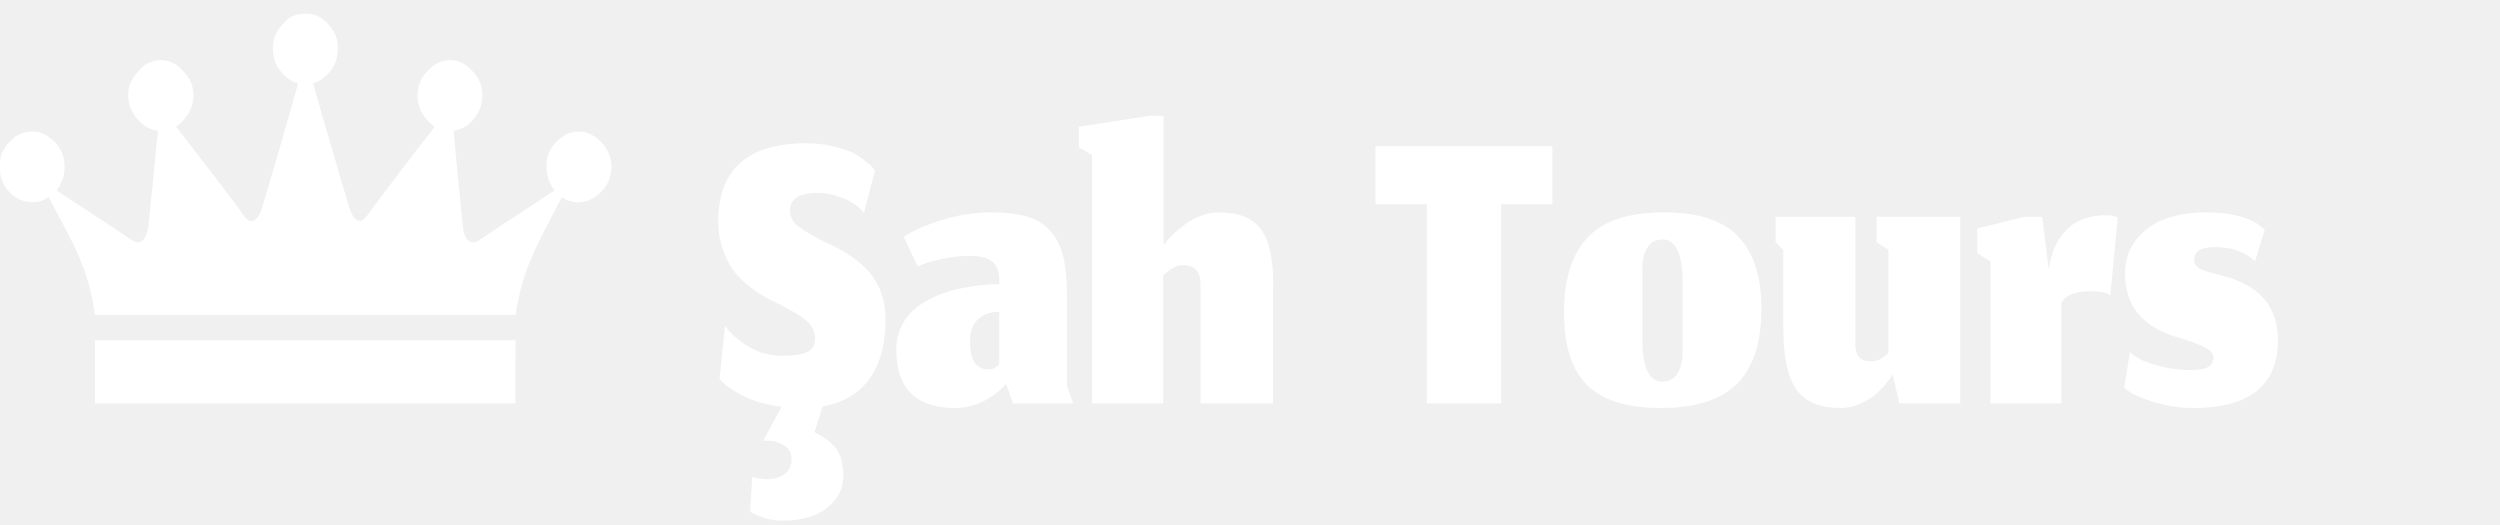
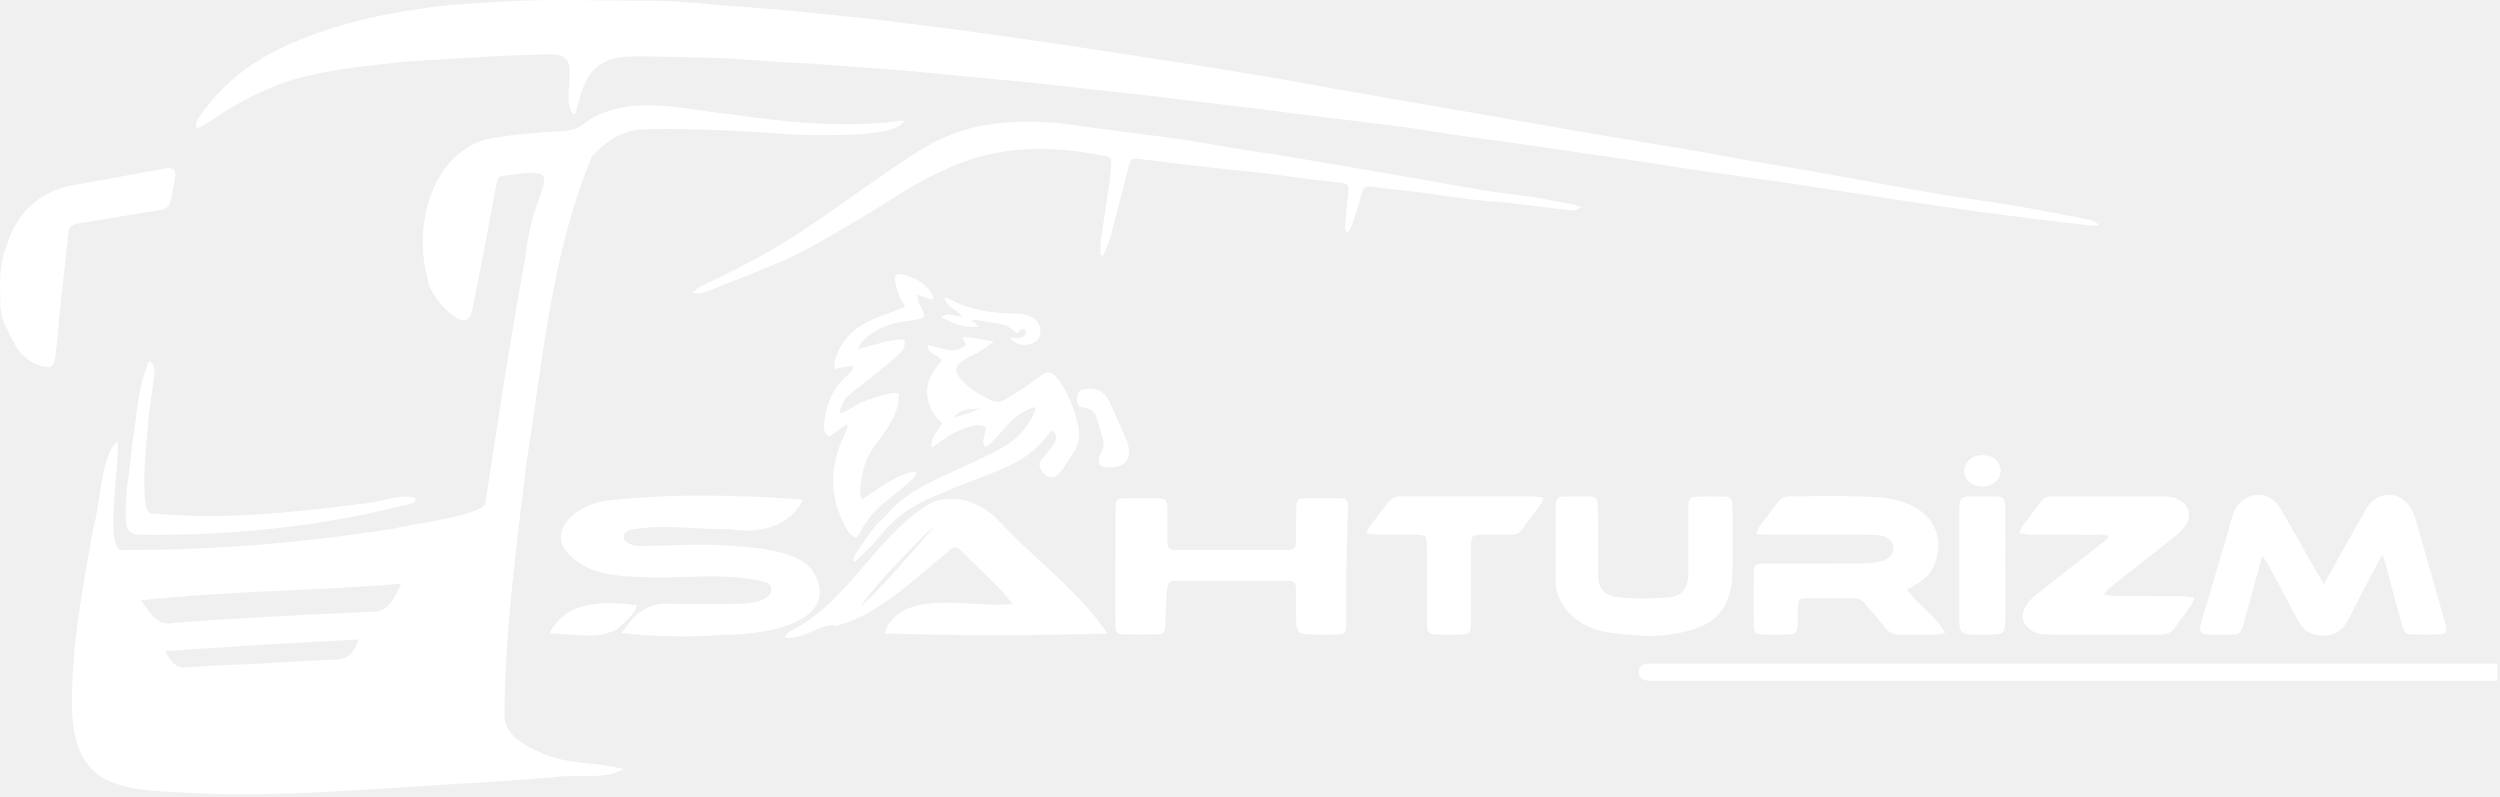
- <svg xmlns="http://www.w3.org/2000/svg" width="911" height="191" viewBox="0 0 911 191" fill="none">
-   <path d="M108.386 5.292C105.998 5.937 104.865 6.738 102.617 9.283C100.194 12.054 99.305 14.686 99.497 18.468C99.654 21.674 100.578 23.975 102.721 26.502C103.384 27.269 104.307 28.192 104.778 28.541C105.737 29.238 107.723 30.232 108.176 30.232C108.333 30.232 108.508 30.301 108.56 30.388C108.734 30.667 95.611 75.876 94.983 77.2C94.147 78.943 93.45 79.814 92.526 80.268C91.811 80.599 91.655 80.616 91.027 80.442C90.069 80.146 88.866 78.908 87.803 77.113C87.332 76.294 81.825 69.009 75.568 60.922L64.205 46.196L65.007 45.516C68.649 42.396 70.497 38.771 70.497 34.763C70.497 31.765 69.678 29.482 67.726 27.06C65.425 24.201 63.578 22.877 60.946 22.197C58.628 21.605 56.363 21.883 53.94 23.051C52.929 23.539 52.319 24.01 51.169 25.177C48.799 27.6 47.526 29.639 46.951 31.974C46.655 33.212 46.655 36.314 46.951 37.551C47.282 38.893 48.363 41.159 49.252 42.361C51.274 45.115 53.609 46.788 56.293 47.433C56.973 47.59 57.53 47.729 57.548 47.747C57.6 47.782 54.167 81.976 54.01 82.952C53.801 84.241 53.069 86.298 52.546 87.012C51.239 88.825 49.444 88.703 46.707 86.612C46.045 86.106 39.998 82.098 33.288 77.723C26.578 73.349 20.983 69.654 20.861 69.532C20.67 69.358 20.722 69.166 21.245 68.434C23.72 65.001 24.295 59.755 22.622 55.781C21.175 52.313 17.846 49.263 14.465 48.252C13.193 47.886 10.683 47.834 9.324 48.165C8.801 48.287 7.703 48.705 6.884 49.089C5.647 49.699 5.141 50.065 3.747 51.476C2.457 52.766 1.917 53.481 1.359 54.544C0.174 56.827 0 57.646 0 60.731C0 63.084 0.052 63.606 0.418 64.739C2.126 70.212 6.588 73.68 11.938 73.68C13.838 73.697 14.918 73.418 16.609 72.495C17.219 72.146 17.742 71.885 17.777 71.92C17.864 72.042 22.569 80.912 24.452 84.52C30.151 95.482 32.835 103.186 34.246 112.579C34.351 113.242 34.473 114.009 34.525 114.287L34.63 114.758H111.279H187.91L188.032 113.852C188.241 112.196 189.357 106.88 189.984 104.528C191.326 99.404 193.487 93.879 196.502 87.762C198.297 84.119 204.484 72.251 204.711 71.989C204.781 71.902 205.077 72.007 205.356 72.216C206.75 73.192 209.608 73.924 211.386 73.732C214.418 73.383 216.649 72.32 218.81 70.142C219.629 69.323 220.553 68.207 220.884 67.667C224.318 61.811 223.132 55.032 217.887 50.622C216.545 49.49 214.697 48.514 213.233 48.165C211.996 47.869 209.748 47.869 208.528 48.165C206.314 48.705 203.683 50.448 201.992 52.505C199.831 55.119 198.994 57.698 199.169 61.288C199.291 64.129 200.075 66.534 201.504 68.538C201.94 69.166 202.027 69.392 201.853 69.549C201.748 69.654 196.101 73.349 189.339 77.758C182.577 82.185 176.495 86.211 175.832 86.716C174.281 87.884 173.445 88.267 172.347 88.267C170.709 88.267 169.611 87.065 168.966 84.537C168.722 83.544 168.129 78.072 166.962 65.558C166.055 55.886 165.306 47.904 165.306 47.816C165.306 47.729 165.428 47.66 165.55 47.66C166.212 47.66 168.67 46.718 169.611 46.108C171.667 44.784 173.898 42.083 174.822 39.782C176.024 36.854 176.076 32.898 174.944 30.057C174.264 28.349 173.427 27.182 171.58 25.334C169.715 23.469 168.304 22.633 166.09 22.11C163.737 21.57 160.879 22.075 158.561 23.469C157.341 24.201 155.041 26.502 154.065 27.966C151.503 31.852 151.52 37.778 154.134 41.769C154.988 43.093 156.522 44.749 157.725 45.69L158.422 46.213L157.881 46.893C152.862 53.254 135.364 76.189 134.72 77.27C133.744 78.891 132.314 80.32 131.495 80.477C130.153 80.756 128.742 79.431 127.731 76.939C127.522 76.416 126.406 72.756 125.256 68.835C124.106 64.896 121.108 54.718 118.598 46.178C116.106 37.656 114.102 30.58 114.137 30.458C114.189 30.336 114.346 30.232 114.485 30.232C114.607 30.232 115.374 29.918 116.159 29.517C117.901 28.645 120.289 26.38 121.282 24.654C123.304 21.186 123.705 16.515 122.311 12.978C121.021 9.701 117.727 6.407 114.782 5.466C113.109 4.926 110.059 4.839 108.386 5.292Z" fill="white" />
-   <path d="M34.595 135.497V147H111.191H187.788L187.823 135.497L187.875 123.995H111.244H34.595V135.497Z" fill="white" />
-   <path d="M285.24 189.72C281.027 189.72 277.053 188.627 273.32 186.44L274.12 173.8C275.88 174.333 277.64 174.6 279.4 174.6C282.067 174.6 284.227 173.987 285.88 172.76C287.587 171.533 288.44 169.667 288.44 167.16C288.44 165.187 287.613 163.64 285.96 162.52C284.36 161.4 282.627 160.76 280.76 160.6H278.12L286.52 145.08H300.68L296.84 157.48C296.893 157.533 297.347 157.8 298.2 158.28C299.107 158.813 299.64 159.107 299.8 159.16C299.96 159.267 300.413 159.587 301.16 160.12C301.96 160.653 302.44 161.027 302.6 161.24C302.813 161.453 303.213 161.853 303.8 162.44C304.44 163.027 304.84 163.533 305 163.96C305.213 164.387 305.507 164.947 305.88 165.64C306.307 166.387 306.573 167.107 306.68 167.8C306.84 168.493 306.973 169.293 307.08 170.2C307.24 171.107 307.32 172.067 307.32 173.08C307.32 176.92 306.147 180.147 303.8 182.76C301.507 185.373 298.76 187.187 295.56 188.2C292.36 189.213 288.92 189.72 285.24 189.72ZM292.28 148.68C288.173 148.68 284.333 148.307 280.76 147.56C277.24 146.867 274.28 145.933 271.88 144.76C269.48 143.587 267.507 142.467 265.96 141.4C264.467 140.333 263.213 139.267 262.2 138.2L264.2 118.76C266.387 121.693 269.32 124.253 273 126.44C276.68 128.573 280.653 129.64 284.92 129.64C289.187 129.64 292.253 129.187 294.12 128.28C296.04 127.373 297 125.72 297 123.32C297 120.76 295.907 118.573 293.72 116.76C291.587 114.947 287.88 112.76 282.6 110.2C280.68 109.24 279.053 108.387 277.72 107.64C276.387 106.84 274.6 105.56 272.36 103.8C270.173 101.987 268.387 100.12 267 98.2C265.613 96.227 264.387 93.72 263.32 90.68C262.253 87.587 261.72 84.28 261.72 80.76C261.72 61.72 272.467 52.2 293.96 52.2C297.373 52.2 300.573 52.573 303.56 53.32C306.6 54.013 308.973 54.787 310.68 55.64C312.387 56.493 313.933 57.507 315.32 58.68C316.76 59.8 317.667 60.6 318.04 61.08C318.413 61.507 318.68 61.853 318.84 62.12L314.84 77.56C312.76 75.107 310.147 73.293 307 72.12C303.907 70.893 300.947 70.28 298.12 70.28C291.293 70.28 287.88 72.413 287.88 76.68C287.88 77.8 288.093 78.813 288.52 79.72C288.947 80.627 289.64 81.453 290.6 82.2C291.56 82.947 292.44 83.587 293.24 84.12C294.093 84.653 295.24 85.32 296.68 86.12C298.173 86.867 299.293 87.48 300.04 87.96C307.827 91.267 313.533 95.187 317.16 99.72C320.84 104.253 322.68 109.773 322.68 116.28C322.68 126.84 320.067 134.893 314.84 140.44C309.667 145.933 302.147 148.68 292.28 148.68ZM366.597 139.88L365.797 140.76C365.264 141.4 364.437 142.147 363.317 143C362.25 143.853 360.997 144.707 359.557 145.56C358.17 146.413 356.464 147.133 354.437 147.72C352.41 148.36 350.33 148.68 348.197 148.68C333.797 148.68 326.597 141.56 326.597 127.32C326.597 124.547 327.104 122.013 328.117 119.72C329.13 117.373 330.437 115.4 332.037 113.8C333.637 112.2 335.557 110.787 337.797 109.56C340.037 108.28 342.277 107.293 344.517 106.6C346.81 105.853 349.21 105.24 351.717 104.76C354.224 104.28 356.464 103.96 358.437 103.8C360.41 103.64 362.304 103.56 364.117 103.56V102.12C364.117 98.867 363.237 96.573 361.477 95.24C359.77 93.907 356.997 93.24 353.157 93.24C349.85 93.24 346.41 93.64 342.837 94.44C339.264 95.187 336.464 96.093 334.437 97.16L329.317 86.28C332.944 83.933 337.664 81.88 343.477 80.12C349.29 78.307 355.21 77.4 361.237 77.4C366.57 77.4 370.97 77.933 374.437 79C377.904 80.013 380.704 81.773 382.837 84.28C385.024 86.733 386.57 89.88 387.477 93.72C388.384 97.507 388.837 102.333 388.837 108.2V140.76L391.077 147H369.157L366.597 139.88ZM360.277 134.6C360.97 134.6 361.61 134.467 362.197 134.2C362.837 133.88 363.317 133.587 363.637 133.32C363.957 133 364.117 132.84 364.117 132.84V113.64C360.864 113.64 358.277 114.547 356.357 116.36C354.437 118.12 353.477 120.867 353.477 124.6C353.477 131.267 355.744 134.6 360.277 134.6ZM423.868 147H397.948V56.52L393.148 53.64V46.2L418.828 42.2H424.028V89.32L424.988 88.12C425.628 87.267 426.561 86.253 427.788 85.08C429.068 83.907 430.481 82.76 432.028 81.64C433.575 80.467 435.415 79.48 437.548 78.68C439.735 77.827 441.868 77.4 443.948 77.4C451.255 77.4 456.401 79.4 459.388 83.4C462.428 87.4 463.948 94.093 463.948 103.48C463.948 103.8 463.948 104.28 463.948 104.92C463.895 105.56 463.868 106.067 463.868 106.44V147H437.468V104.12C437.628 99.107 435.495 96.6 431.068 96.6C430.641 96.6 430.215 96.627 429.788 96.68C429.415 96.733 429.015 96.867 428.588 97.08C428.161 97.293 427.815 97.453 427.548 97.56C427.335 97.667 426.988 97.88 426.508 98.2C426.081 98.52 425.788 98.733 425.628 98.84C425.521 98.947 425.201 99.213 424.668 99.64C424.188 100.067 423.921 100.307 423.868 100.36V147ZM519.943 147V74.44H501.223V53.24H565.703V74.44H546.983V147H519.943ZM605.837 139.08C608.184 139.08 609.971 138.12 611.198 136.2C612.478 134.227 613.118 131.533 613.118 128.12V102.84C613.118 92.44 610.664 87.24 605.758 87.24C603.464 87.24 601.678 88.173 600.398 90.04C599.117 91.907 598.477 94.547 598.477 97.96V123.96C598.477 134.04 600.931 139.08 605.837 139.08ZM605.197 148.68C592.984 148.68 584.051 145.907 578.397 140.36C572.744 134.813 569.917 125.96 569.917 113.8C569.917 101.747 572.771 92.68 578.478 86.6C584.184 80.467 593.464 77.4 606.318 77.4C618.851 77.4 627.891 80.333 633.438 86.2C639.038 92.013 641.838 100.84 641.838 112.68C641.838 124.947 638.878 134.013 632.958 139.88C627.091 145.747 617.837 148.68 605.197 148.68ZM689.672 136.36C689.352 137.107 688.686 138.093 687.673 139.32C686.712 140.547 685.432 141.907 683.833 143.4C682.232 144.84 680.259 146.067 677.913 147.08C675.566 148.147 673.193 148.68 670.792 148.68C663.272 148.68 657.886 146.44 654.632 141.96C651.432 137.48 649.833 130.013 649.833 119.56V91.08L647.032 88.2V79H676.073V124.6C676.019 127 676.419 128.787 677.273 129.96C678.126 131.08 679.673 131.64 681.912 131.64C682.233 131.64 682.526 131.64 682.793 131.64C683.059 131.587 683.326 131.533 683.592 131.48C683.859 131.373 684.072 131.293 684.232 131.24C684.446 131.187 684.686 131.107 684.953 131C685.219 130.84 685.432 130.707 685.592 130.6C685.752 130.493 685.966 130.36 686.232 130.2C686.499 129.987 686.686 129.827 686.793 129.72C686.953 129.613 687.166 129.453 687.433 129.24C687.752 128.973 687.992 128.787 688.152 128.68V91.08L683.833 88.2V79H714.312V147H692.152L689.672 136.36ZM751.158 147H725.318V95.24L720.518 92.28V83.24L737.718 79H744.198L746.518 98.04C748.705 84.973 755.718 78.44 767.558 78.44C768.891 78.44 770.278 78.68 771.718 79.16L768.998 107.64C767.878 106.627 765.425 106.12 761.638 106.12C756.198 106.12 752.705 107.56 751.158 110.44V147ZM799.093 148.68C794.079 148.68 789.012 147.853 783.892 146.2C778.772 144.493 775.492 142.84 774.052 141.24L776.132 128.36C777.946 130.12 780.959 131.64 785.172 132.92C789.439 134.2 793.786 134.84 798.212 134.84C801.412 134.84 803.599 134.44 804.773 133.64C805.999 132.84 806.612 131.72 806.612 130.28C806.612 128.893 805.546 127.667 803.412 126.6C801.279 125.48 797.812 124.2 793.012 122.76C780.586 119.027 774.372 111.293 774.372 99.56C774.372 94.76 775.759 90.653 778.532 87.24C781.306 83.773 784.853 81.267 789.173 79.72C793.492 78.173 798.319 77.4 803.652 77.4C812.772 77.4 819.492 79.08 823.813 82.44C824.773 83.347 825.252 83.8 825.252 83.8L821.733 95.24C818.213 91.773 813.359 90.04 807.173 90.04C802.106 90.04 799.572 91.533 799.572 94.52C799.572 95.373 799.759 96.093 800.133 96.68C800.506 97.213 801.119 97.693 801.972 98.12C802.879 98.493 803.759 98.813 804.613 99.08C805.466 99.293 806.666 99.613 808.213 100.04C809.759 100.413 811.093 100.76 812.213 101.08C818.452 103.16 822.986 106.093 825.812 109.88C828.639 113.667 830.052 118.387 830.052 124.04C830.052 140.467 819.732 148.68 799.093 148.68Z" fill="white" />
+ <svg xmlns="http://www.w3.org/2000/svg" width="851" height="271" viewBox="0 0 851 271" fill="none">
+   <path d="M0.504 89.785C1.181 87.296 1.162 86.421 1.651 85.277C2.635 82.98 3.21 80.495 4.335 78.277C8.676 69.747 15.611 64.682 25.071 63.014C35.255 61.206 45.421 59.314 55.593 57.458C56.016 57.354 56.445 57.277 56.878 57.226C58.896 57.103 59.906 57.921 59.653 59.845C59.265 62.739 58.665 65.634 58.05 68.528C57.63 70.485 56.241 71.248 54.291 71.552C45.247 72.959 36.239 74.472 27.22 75.973C23.776 76.544 23.534 76.946 23.187 80.314C22.427 87.669 21.548 95.009 20.77 102.36C20.22 107.551 19.779 112.75 19.251 117.941C19.1 119.566 18.867 121.183 18.552 122.785C18.151 124.724 17.254 125.317 15.232 124.862C11.361 124.004 8.108 121.967 5.931 118.712C4.198 116.107 3.036 113.119 1.568 110.34C0.977 109.343 0.504 107.511 0.142 104.256C0.147 97.934 -0.357 97.382 0.504 89.785Z" fill="white" />
+   <path d="M39.947 150.225C41.297 155.246 34.825 189.4 42.118 187.197C72.965 187.367 103.654 184.694 134.114 179.933C138.908 178.486 166.311 175.498 165.295 170.603C169.578 142.508 173.879 114.417 179.042 86.475C181.292 62.132 195.086 56.336 172.382 59.704C169.788 59.95 169.488 60.099 168.97 62.758C166.25 77.228 163.594 91.677 160.628 106.082C158.457 115.329 145.626 99.932 145.72 95.407C140.698 77.984 145.973 53.956 164.727 47.611C171.6 46.059 178.723 45.574 185.738 44.923C190.322 44.478 195.028 45.284 198.809 42.075C213.279 31.385 232.424 37.336 248.855 38.907C268.473 41.735 288.077 43.754 307.823 40.99C305.449 47.234 278.653 45.805 271.983 45.921C254.705 44.713 237.449 43.599 220.116 43.989C212.284 43.924 206.395 47.791 201.468 53.344C187.796 85.867 184.826 122.441 179.252 157.127C175.797 186.068 171.821 215.01 171.716 244.229C172.11 250.292 178.702 253.812 183.654 255.99C192.858 260.509 202.535 259.148 212.284 261.833C205.255 265.649 196.906 263.356 189.225 264.502C180.442 265.139 171.669 265.978 162.871 266.427C132.584 268.019 102.228 271.003 71.902 270.24C40.566 268.583 22.409 270.848 24.645 232.53C25.263 214.803 28.703 197.283 31.728 179.835C34.177 172.104 34.372 154.617 39.947 150.225ZM47.986 204.348C51.241 208.664 53.332 213.193 59.309 212.09C64.829 211.576 70.361 211.193 75.896 210.849C93.159 209.803 110.432 208.92 127.715 208.201C132.461 207.926 134.82 202.536 136.571 198.658C106.819 201.23 77.466 201.114 47.986 204.348ZM122.057 217.705C100.123 218.681 78.359 220.165 56.176 221.597C58.05 225.034 59.7 227.646 63.773 227.187C72.741 226.322 81.774 226.279 90.768 225.776C98.249 225.396 105.719 224.871 113.197 224.557C118.309 224.361 119.937 223.251 122.057 217.705Z" fill="white" />
+   <path d="M194.93 38.715C193.556 36.58 193.375 34.203 193.567 31.689C193.773 28.98 193.928 26.263 193.885 23.542C193.842 20.822 192.264 19.071 189.566 18.644C188.269 18.48 186.959 18.438 185.655 18.517C179.783 18.702 173.908 18.879 168.041 19.151C161.417 19.476 154.796 19.925 148.18 20.334C144.49 20.561 140.785 20.695 137.113 21.097C123.797 22.544 110.39 23.669 97.573 27.804C92.121 29.562 86.915 32.225 81.811 34.884C77.675 37.054 73.852 39.814 69.89 42.282C69.026 42.821 68.082 43.222 67.061 43.729C66.135 41.855 67.163 40.835 67.854 39.822C72.075 33.586 77.337 28.122 83.409 23.669C90.967 18.156 99.378 14.335 108.129 11.221C121.127 6.579 134.61 4.047 148.238 2.271C154.388 1.478 160.592 1.247 166.774 0.787C185.387 -0.598 204.036 0.263 222.652 0.281C231.219 0.281 239.789 1.402 248.338 2.032C254.52 2.484 260.706 2.911 266.882 3.454C272.308 3.931 277.702 4.539 283.114 5.107C288.309 5.639 293.515 6.055 298.695 6.702C311.867 8.345 325.042 9.958 338.189 11.821C354.255 14.082 370.296 16.524 386.333 18.962C400.543 21.133 414.741 23.383 428.927 25.713C438.162 27.236 447.377 29.012 456.58 30.626C473.103 33.52 489.623 36.391 506.141 39.239C518.373 41.37 530.59 43.555 542.828 45.646C554.097 47.574 565.388 49.376 576.66 51.293C582.564 52.299 588.439 53.464 594.34 54.506C602.168 55.866 610.018 57.114 617.854 58.485C625.473 59.816 633.074 61.242 640.685 62.616C647.009 63.76 653.322 64.964 659.66 65.995C668.783 67.478 677.943 68.741 687.06 70.271C694.566 71.53 702.033 73.013 709.489 74.461C711.102 74.775 712.846 74.985 714.554 76.631C713.573 76.765 713.175 76.899 712.803 76.856C707.08 76.226 701.353 75.629 695.641 74.913C686.687 73.791 677.733 72.644 668.794 71.404C661.251 70.358 653.727 69.172 646.195 68.039C639.524 67.034 632.854 66.019 626.186 64.997C619.837 64.027 613.495 62.996 607.135 62.081C596.687 60.576 586.222 59.187 575.774 57.66C568.9 56.662 562.027 55.49 555.124 54.477C543.066 52.69 531 50.935 518.926 49.213C510.844 48.055 502.752 46.985 494.67 45.82C488.856 44.98 483.068 43.935 477.244 43.172C466.887 41.819 456.507 40.639 446.132 39.337C439.219 38.48 432.313 37.546 425.399 36.692C418.486 35.839 411.573 35.05 404.663 34.218C398.936 33.527 393.217 32.771 387.483 32.123C381.749 31.476 376.019 30.901 370.288 30.275C363.907 29.576 357.529 28.828 351.147 28.144C347.038 27.71 342.921 27.377 338.808 26.983C331.211 26.259 323.65 25.51 316.071 24.79C312.175 24.429 308.278 24.034 304.375 23.734C295.813 23.073 287.251 22.44 278.69 21.835C274.131 21.52 269.562 21.375 265.004 21.079C259.69 20.717 254.379 20.305 249.065 19.914C248.631 19.881 248.197 19.823 247.762 19.812C237.423 19.585 227.08 19.248 216.741 19.194C212.849 19.172 208.898 19.469 205.299 21.364C200.263 24.027 198.639 28.882 197.195 33.856C196.721 35.484 196.32 37.13 195.882 38.769L194.93 38.715Z" fill="white" />
+   <path d="M374.662 86.891C374.662 85.317 374.478 83.718 374.695 82.188C375.581 75.825 376.616 69.483 377.531 63.123C377.871 60.757 378.077 58.366 378.28 55.982C378.442 54.075 378.077 53.496 376.019 53.088C372.604 52.418 369.167 51.793 365.708 51.402C351.766 49.825 338.077 50.722 324.999 56.278C317.874 59.301 311.024 62.932 304.523 67.131C296.926 72.037 289.112 76.588 281.284 81.106C276.581 83.827 271.773 86.478 266.791 88.645C258.312 92.335 249.669 95.653 241.059 99.043C239.634 99.603 238.093 100.276 235.698 99.502C236.891 98.637 237.546 97.997 238.331 97.624C249.546 92.278 260.656 86.685 271.085 79.92C279.486 74.472 287.546 68.51 295.805 62.841C302.089 58.529 308.271 54.021 314.819 50.147C322.251 45.745 330.537 42.979 339.122 42.032C347.677 41.082 356.318 41.235 364.833 42.488C377.133 44.242 389.433 45.679 401.733 47.386C407.232 48.15 412.676 49.275 418.157 50.154C424.39 51.156 430.652 51.992 436.878 53.048C451.703 55.525 466.522 58.049 481.335 60.62C489.063 61.951 496.765 63.438 504.488 64.693C510.067 65.597 515.703 66.231 521.296 66.983C521.513 67.012 521.73 67.023 521.943 67.063C526.534 67.92 531.125 68.763 535.69 69.66C536.392 69.797 537.051 70.174 538.125 70.593C536.211 71.95 534.45 71.563 532.825 71.386C524.078 70.423 515.363 69.063 506.594 68.427C497.676 67.782 488.929 66.035 480.066 65.098C475.724 64.642 471.423 64.053 467.096 63.564C464.691 63.293 464.278 63.564 463.558 65.862C462.473 69.295 461.532 72.764 460.422 76.183C460.089 77.207 459.409 78.122 458.888 79.077L458.204 78.903C458.067 78.335 457.77 77.753 457.817 77.199C458.139 73.408 458.541 69.62 458.902 65.833C459.188 62.808 459.192 62.678 456.218 62.215C453.002 61.701 449.735 61.491 446.497 61.086C440.452 60.316 434.422 59.426 428.373 58.706C423.189 58.091 417.976 57.707 412.788 57.114C404.468 56.159 396.147 55.114 387.827 54.108C385.341 53.808 384.828 54.166 384.187 56.64C382.158 64.545 380.208 72.467 378.066 80.347C377.451 82.629 376.366 84.785 375.498 86.996C375.252 86.931 374.959 86.891 374.662 86.891Z" fill="white" />
+   <path d="M50.84 122.749C52.877 124.391 52.696 126.265 52.471 128.049C51.95 132.249 51.281 136.434 50.728 140.631C50.46 144.56 46.586 176.319 51.867 174.771C75.617 177.05 99.475 174.503 123.044 171.497C128.109 171.309 137.367 167.658 141.465 169.586C141.465 171.16 140.416 171.308 139.483 171.522C109.482 179.278 78.345 182.498 47.392 182.013C44.527 181.858 43.17 180.714 42.935 177.86C42.313 168.838 44.212 159.862 45.07 150.905C46.629 141.333 46.752 131.8 50.84 122.749Z" fill="white" />
+   <path d="M850.107 231.745H564.349C563.043 231.79 561.736 231.747 560.435 231.618C558.735 231.387 557.805 230.283 557.805 228.804C557.805 227.324 558.735 226.221 560.435 225.989C561.736 225.86 563.043 225.818 564.349 225.862H850.107V231.745Z" fill="white" />
+   <path d="M210.352 213.924C212.523 211.602 215.594 209.916 216.864 205.998C205.599 204.775 192.952 204.03 187.051 215.628C194.728 215.614 203.66 218.056 210.352 213.924Z" fill="white" />
+   <path d="M211.593 215.476C223.283 216.777 235.07 216.972 246.797 216.059C259.252 216.276 287.958 211.906 276.338 193.854C270.64 186.857 255.743 186.343 247.198 185.689C237.315 184.965 227.41 185.859 217.515 185.884C216.219 185.851 214.95 185.508 213.815 184.882C211.481 183.623 212.006 181.369 214.137 180.439C225.351 178.12 237.181 180.439 248.609 180.11C257.939 181.814 268.814 179.445 273.412 170.057C251.344 168.44 228.853 167.912 206.818 170.419C198.859 170.95 185.814 179.152 193.035 187.968C198.863 194.943 208.721 196.194 217.255 196.368C231.617 197.218 246.464 194.559 260.511 198.155C262.913 198.879 263.21 201.331 261.379 203.075C259.086 205.025 255.638 205.195 252.784 205.51C244.174 205.635 235.564 205.635 226.954 205.51C222.432 205.347 218.883 207.261 215.627 210.155" fill="white" />
+   <path d="M301.09 215.617C306.517 199.508 331.156 207.315 344.708 205.568C339.643 198.962 333.493 194.038 327.828 188.037C325.516 185.747 324.883 185.786 322.402 188.037C310.959 197.272 299.09 209.261 284.746 213.024C280.477 211.472 273.354 218.179 267.204 217.003C267.537 215.462 268.712 214.981 269.736 214.521C288.229 204.895 297.263 184.379 314.334 172.821C322.257 167.033 333.193 170.205 339.6 176.854C351.65 190.07 367.04 200.778 376.93 215.646C351.596 216.359 326.421 216.435 301.09 215.617ZM318.133 179.144C314.436 181.51 293.916 203.61 293.269 206.183C298.084 202.344 314.551 183.428 318.133 179.144Z" fill="white" />
+   <path d="M791.031 198.962C793.303 194.834 795.155 191.408 797.065 188.011C799.731 183.265 802.433 178.54 805.129 173.812C805.436 173.235 805.78 172.679 806.16 172.148C810.03 167.032 816.962 167.224 820.42 172.622C821.27 174.016 821.918 175.524 822.345 177.1C825.67 188.608 828.922 200.137 832.199 211.656C832.348 212.181 832.561 212.691 832.655 213.222C832.992 215.031 832.576 215.834 830.803 215.914C827.326 216.066 823.835 216.001 820.355 215.936C818.76 215.907 818.221 214.698 817.855 213.349C816.828 209.565 815.739 205.799 814.708 202.015C813.735 198.441 812.809 194.856 811.843 191.281C811.68 190.674 811.427 190.088 810.993 188.865C810.2 190.207 809.636 191.064 809.166 191.969C805.91 198.245 802.582 204.5 799.398 210.828C796.993 215.628 793.183 217.126 788.017 216.019C785.195 215.415 783.51 213.555 782.229 211.16C778.792 204.728 775.352 198.296 771.908 191.864C771.524 191.14 770.993 190.511 770.059 189.151C769.137 192.558 768.417 195.239 767.686 197.916C766.34 202.854 765.056 207.81 763.616 212.72C762.733 215.729 762.303 215.975 759.228 216.026C756.833 216.069 754.431 216.098 752.04 216.026C749.015 215.914 748.4 215.024 749.261 212.076C752.112 202.359 754.978 192.645 757.861 182.936C758.584 180.533 759.221 178.113 759.926 175.7C760.689 173.096 762.097 170.947 764.524 169.597C768.695 167.26 773.438 168.512 776.101 172.893C778.995 177.636 781.639 182.516 784.392 187.338C786.494 190.999 788.585 194.668 791.031 198.962Z" fill="white" />
+   <path d="M379.73 192.819C379.73 186.39 379.709 179.962 379.73 173.533C379.73 169.916 380.052 169.63 383.67 169.594C386.926 169.561 390.207 169.55 393.474 169.594C396.741 169.637 397.308 170.169 397.366 173.385C397.428 176.76 397.366 180.139 397.399 183.514C397.431 186.89 397.797 187.219 401.23 187.226C413.214 187.253 425.199 187.253 437.186 187.226C440.923 187.226 441.165 186.926 441.205 183.044C441.23 179.665 441.169 176.286 441.234 172.915C441.288 170.122 441.733 169.659 444.468 169.605C448.281 169.54 452.094 169.532 455.907 169.605C458.284 169.655 458.863 170.165 458.834 172.528C458.761 178.291 458.472 184.05 458.356 189.809C458.255 194.928 458.269 200.047 458.24 205.17C458.24 207.894 458.295 210.621 458.186 213.338C458.107 215.361 457.607 215.907 455.636 215.961C452.26 216.055 448.874 216.106 445.506 215.918C441.824 215.711 441.245 214.963 441.216 211.287C441.19 207.908 441.248 204.533 441.19 201.158C441.14 198.184 440.727 197.739 437.746 197.728C425.447 197.692 413.134 197.692 400.81 197.728C397.938 197.728 397.627 197.92 397.276 200.825C396.914 203.947 396.892 207.112 396.744 210.26C396.697 211.24 396.719 212.22 396.693 213.201C396.646 214.869 395.847 215.928 394.121 215.947C390.091 215.997 386.061 215.986 382.031 215.947C380.389 215.947 379.748 214.897 379.738 213.374C379.721 210.975 379.711 208.577 379.709 206.183C379.709 201.716 379.709 197.254 379.709 192.797L379.73 192.819Z" fill="white" />
+   <path d="M649.118 200.698C652.953 206.02 658.712 209.38 662.163 215.501C660.669 215.744 659.754 216.008 658.838 216.019C654.808 216.066 650.775 216.019 646.745 216.04C645.765 216.088 644.789 215.891 643.905 215.468C643.021 215.044 642.256 214.406 641.68 213.613C639.477 210.784 637.01 208.161 634.741 205.379C634.314 204.816 633.757 204.363 633.118 204.06C632.479 203.757 631.776 203.611 631.069 203.636C625.73 203.636 620.39 203.585 615.054 203.636C612.522 203.668 612.088 204.16 611.997 206.783C611.925 208.852 612.037 210.925 611.925 212.991C611.802 215.255 611.201 215.885 608.922 215.972C605.876 216.073 602.819 216.077 599.773 215.972C597.686 215.889 597.024 215.248 596.991 213.128C596.902 206.92 596.902 200.71 596.991 194.497C597.017 192.486 597.574 192.048 599.549 191.867C600.414 191.788 601.293 191.828 602.161 191.828C612.949 191.828 623.733 191.864 634.521 191.788C636.584 191.758 638.637 191.488 640.638 190.981C643.17 190.355 644.646 188.366 644.513 186.365C644.375 184.296 642.762 182.715 640.088 182.255C638.794 182.073 637.487 181.999 636.181 182.035C624.846 182.02 613.511 182.013 602.175 182.013C600.902 182.013 599.643 181.876 597.834 181.774C598.297 180.617 598.453 179.777 598.92 179.159C600.992 176.359 603.156 173.627 605.272 170.86C605.723 170.241 606.32 169.744 607.008 169.41C607.697 169.076 608.458 168.917 609.223 168.946C617.937 168.946 626.663 168.711 635.367 169.065C640.649 169.279 646.01 169.709 650.923 172.216C659.276 176.467 661.653 184.187 658.455 192.265C657.16 195.521 654.501 197.67 651.509 199.381C650.8 199.804 650.051 200.192 649.118 200.698Z" fill="white" />
+   <path d="M716.033 202.362C717.889 202.623 719.094 202.93 720.299 202.937C727.812 202.981 735.326 202.937 742.84 202.974C744.092 202.974 745.34 203.194 746.961 203.335C746.577 204.421 746.479 205.199 746.089 205.748C744.128 208.494 742.041 211.15 740.091 213.903C738.868 215.625 737.197 216.037 735.25 216.03C728.377 216.03 721.529 216.03 714.666 216.03C708.878 216.03 703.122 216.066 697.352 216.001C694.82 215.972 692.399 215.603 690.406 213.711C688.496 211.902 687.95 209.76 689.013 207.496C689.765 205.826 690.877 204.344 692.269 203.155C700.412 196.617 708.682 190.232 716.902 183.786C717.248 183.47 717.573 183.131 717.875 182.773C716.789 181.662 715.549 182.049 714.453 182.049C706.722 182.009 698.987 182.049 691.256 182.006C690.041 182.006 688.825 181.695 687.302 181.488C687.776 180.447 687.942 179.81 688.304 179.318C690.366 176.511 692.515 173.765 694.548 170.936C694.962 170.297 695.535 169.777 696.21 169.427C696.886 169.077 697.641 168.909 698.401 168.939C711.359 168.964 724.321 168.939 737.28 168.986C738.264 169.016 739.239 169.189 740.174 169.5C745.282 171.077 746.747 175.943 743.151 179.947C741.422 181.872 739.288 183.449 737.247 185.07C730.934 190.066 724.586 194.997 718.251 199.982C717.589 200.485 717.101 201.208 716.033 202.362Z" fill="white" />
+   <path d="M539.077 212.51C536.931 211.16 535.582 210.299 534.07 208.621C531.063 205.282 529.508 201.91 529.533 197.276C529.577 189.317 529.533 181.358 529.533 173.425C529.533 172.774 529.533 172.119 529.598 171.468C529.711 169.916 530.586 169.047 532.131 169.019C535.177 168.961 538.234 168.899 541.276 169.019C543.24 169.105 543.808 169.822 543.902 172.018C544.007 174.847 543.946 177.679 543.949 180.512C543.949 185.215 543.982 189.878 543.949 194.563C543.895 201.436 546.446 202.764 551.673 203.354C556.901 203.943 562.345 203.766 567.652 203.401C572.525 203.068 574.667 200.293 574.689 195.333C574.718 188.254 574.689 181.174 574.689 174.094C574.689 173.114 574.689 172.133 574.804 171.16C574.931 169.919 575.68 169.091 576.917 169.062C580.397 168.985 583.88 168.976 587.365 169.037C588.758 169.058 589.535 169.945 589.651 171.337C589.716 172.097 589.734 172.86 589.734 173.62C589.734 181.243 589.879 188.872 589.655 196.487C589.54 199.191 588.966 201.855 587.958 204.366C585.317 211.077 579.341 213.714 572.97 215.169C567.672 216.389 562.212 216.747 556.799 216.229C552.125 215.78 547.303 215.701 542.814 214.152C541.681 213.776 542.817 214.167 539.077 212.51Z" fill="white" />
+   <path d="M465.023 181.568C465.747 180.248 466.109 179.365 466.673 178.631C468.572 176.098 470.577 173.664 472.461 171.135C472.934 170.464 473.561 169.917 474.29 169.539C475.018 169.162 475.826 168.964 476.647 168.964C477.41 168.939 478.174 168.932 478.937 168.932C492.995 168.932 507.054 168.932 521.115 168.932C522.461 168.932 523.803 169.185 525.322 169.337C525.141 170.18 525.174 170.672 524.961 170.976C522.576 174.232 520.149 177.444 517.725 180.675C516.832 181.872 515.555 181.991 514.205 181.995C510.949 181.995 507.665 181.97 504.398 182.017C501.189 182.064 500.78 182.429 500.78 185.605C500.74 193.669 500.78 201.737 500.762 209.8C500.762 210.781 500.795 211.765 500.737 212.741C500.585 215.245 500.046 215.885 497.626 215.972C494.688 216.073 491.74 216.077 488.799 215.972C486.415 215.885 485.792 215.223 485.745 212.698C485.662 208.122 485.709 203.545 485.709 198.951C485.709 194.7 485.709 190.449 485.709 186.199C485.687 182.237 485.452 182.017 481.368 181.995C477.226 181.973 473.084 182.017 468.945 181.97C467.809 181.995 466.677 181.76 465.023 181.568Z" fill="white" />
+   <path d="M352.381 138.511C347.852 139.864 344.668 142.49 341.919 145.819C340.327 147.743 338.54 149.509 336.8 151.303C336.456 151.665 335.921 151.828 335.382 152.135C334.296 150.963 334.72 149.794 334.958 148.659C335.172 147.624 335.418 146.6 335.642 145.602C333.757 144.296 332.05 144.741 330.386 145.193C326.798 146.155 323.434 147.811 320.484 150.069C319.475 150.84 318.401 151.516 316.982 152.515C316.885 148.742 319.193 146.705 320.806 144.082C317.608 141.347 315.702 137.932 315.582 133.508C315.463 129.083 317.88 125.951 320.495 122.865C319.493 120.51 315.861 120.814 315.716 117.478C320.112 118.136 324.5 121.117 328.881 117.348C328.425 116.519 328.045 115.818 327.484 114.794C331.138 114.729 334.358 115.64 338.312 116.328C335.49 118.278 333.302 120.018 330.625 121.132C329.224 121.703 327.933 122.515 326.812 123.53C325.115 125.122 325.119 126.671 326.566 128.436C329.536 132.054 333.399 134.463 337.614 136.362C338.31 136.694 339.079 136.843 339.848 136.793C340.618 136.744 341.362 136.498 342.009 136.08C345.33 134.022 348.76 132.082 351.838 129.695C357.019 125.672 357.934 125.679 361.472 131.044C364.395 135.479 366.041 140.45 367.134 145.573C367.726 148.163 367.302 150.882 365.951 153.17C364.458 155.706 362.827 158.159 361.067 160.517C358.994 163.267 356.653 163.151 354.711 160.401C353.441 158.593 353.593 157.464 355.098 155.767C356.425 154.342 357.634 152.813 358.716 151.194C359.602 149.791 359.844 148.167 358.549 146.492C358.025 146.803 357.442 146.955 357.189 147.327C352.215 154.646 344.827 158.375 336.84 161.375C329.709 164.052 322.633 166.902 315.662 169.97C309.152 172.846 303.47 177.312 299.137 182.957C296.76 185.993 293.71 188.51 290.982 191.278L290.429 190.916C290.595 190.251 290.599 189.469 290.961 188.937C293.084 185.79 295.175 182.61 297.512 179.625C298.981 177.752 300.974 176.297 302.534 174.485C307.598 168.61 314.266 165.216 321.11 162.029C327.43 159.088 333.837 156.31 340.005 153.083C345.211 150.359 349.328 146.314 351.896 140.891C352.086 140.5 352.247 140.095 352.377 139.68C352.409 139.291 352.41 138.9 352.381 138.511ZM332.784 139.166C330.386 139.166 326.895 139.188 324.467 142.161C327.626 141.257 330.064 140.721 332.423 139.528L332.965 139.347L334.365 138.84L334.593 138.623C334.069 138.949 333.327 138.985 333.327 138.985L332.784 139.166Z" fill="white" />
+   <path d="M317.59 102.034L312.254 100.367C312.421 101.394 312.417 102.107 312.659 102.722C313.101 103.832 313.745 104.86 314.197 105.978C314.881 107.707 314.508 108.362 312.663 108.691C310.818 109.02 308.998 109.215 307.171 109.501C302.783 110.196 298.746 111.788 295.284 114.566C293.871 115.786 292.697 117.258 291.822 118.907C297.187 117.605 302.273 115.586 307.801 115.517C308.391 117.858 307.312 119.348 306.086 120.481C303.38 122.977 300.479 125.27 297.617 127.593C294.756 129.916 291.76 132.097 288.978 134.514C287.242 136.026 286.33 138.131 285.69 140.664C287.448 140.555 288.541 139.636 289.669 138.916C293.786 136.304 298.388 134.98 303.055 133.873C303.85 133.685 304.726 133.848 305.88 133.848C306.068 137.91 304.751 141.322 302.863 144.48C301.304 147.088 299.422 149.512 297.606 151.961C294.148 156.625 293.063 162.008 292.762 167.633C292.73 168.223 293.008 168.83 293.269 169.999C299.31 166.36 304.57 161.816 311.332 160.499L311.896 161.147C311.487 161.798 311.209 162.594 310.652 163.078C307.862 165.506 305.091 167.966 302.143 170.194C298.062 173.28 294.821 176.992 292.585 181.593C292.285 182.074 291.938 182.522 291.547 182.932C289.459 182.375 288.544 180.761 287.687 179.144C282.354 169.084 282.34 158.925 287.148 148.677C287.716 147.468 288.15 146.199 288.645 144.958L288.038 144.534L282.293 148.536C280.538 147.515 280.408 146.217 280.484 144.893C280.944 138.478 283.082 132.813 287.857 128.284C288.888 127.304 290.324 126.475 290.422 124.413L283.993 125.563C284.051 124.478 283.993 123.755 284.145 123.085C285.878 116.053 290.577 111.643 296.966 108.803C299.451 107.718 302.031 106.788 304.563 105.797C305.648 105.37 306.755 104.954 308.159 104.415C307.367 103.044 306.571 102.009 306.144 100.841C305.461 99.015 304.948 97.131 304.61 95.212C304.4 93.971 305.196 93.041 306.593 93.327C311.216 94.329 315.275 96.221 317.561 100.728C317.688 101 317.59 101.361 317.59 102.034Z" fill="white" />
+   <path d="M378.005 159.077C377.461 159.113 376.916 159.113 376.373 159.077C374.315 158.791 373.584 157.666 374.141 155.63C374.281 155.103 374.502 154.602 374.796 154.143C375.917 152.446 375.881 150.681 375.292 148.818C374.626 146.743 374.001 144.656 373.418 142.555C372.842 140.479 371.743 139.162 369.438 138.858C366.964 138.533 366.519 137.805 366.678 135.432C366.815 133.367 367.575 132.611 369.749 132.372C373.269 131.985 376.001 133.283 377.531 136.5C379.68 141.018 381.604 145.645 383.616 150.228C383.781 150.633 383.911 151.05 384.006 151.477C385.182 156.295 383.004 159.084 378.005 159.077Z" fill="white" />
+   <path d="M343.482 114.852C344.527 114.964 345.594 115.264 346.607 115.13C347.542 115.003 348.415 114.594 349.111 113.958C349.425 113.651 349.046 112.63 348.98 111.932C348.416 112.055 347.787 112.066 347.302 112.337C346.882 112.572 346.625 113.104 346.307 113.491C344.86 112.471 343.702 111.321 342.295 110.738C340.819 110.134 339.108 110.109 337.505 109.801C335.291 109.374 333.081 108.922 330.632 108.958L333.164 111.046C328.497 112.008 324.713 110.037 320.481 108.087C322.955 105.652 325.129 108.246 327.495 107.576C325.726 105.232 322.185 104.791 321.432 101.256C322.311 101.531 322.937 101.618 323.451 101.908C330.324 105.76 337.874 106.517 345.518 106.773C347.613 106.846 349.635 106.936 351.484 108.09C352.196 108.495 352.804 109.062 353.258 109.744C353.713 110.426 354.001 111.205 354.099 112.019C354.429 114.584 353.152 116.472 350.648 117.16C348.145 117.847 346.086 117.315 343.482 114.852Z" fill="white" />
+   <path d="M682.628 192.493C682.628 198.6 682.628 204.703 682.628 210.809C682.628 215.418 681.984 216.012 677.267 216.041C675.096 216.041 672.904 216.106 670.726 216.008C667.908 215.881 667.108 215.038 666.96 212.177C666.888 210.762 666.931 209.344 666.931 207.926C666.931 196.806 666.931 185.686 666.931 174.568C666.931 173.588 666.931 172.607 666.985 171.627C667.061 169.919 667.991 169.015 669.681 168.997C673.059 168.964 676.442 168.888 679.81 169.019C682.024 169.105 682.57 169.84 682.596 172.549C682.653 178.764 682.621 184.976 682.625 191.191C682.628 191.622 682.628 192.056 682.628 192.493Z" fill="white" />
+   <path d="M681.098 160.011C680.881 162.181 680.038 163.871 678.084 164.815C677.063 165.338 675.932 165.611 674.785 165.611C673.638 165.611 672.507 165.338 671.486 164.815C668.693 163.451 667.752 160.271 669.431 157.648C670.878 155.391 673.125 154.754 675.664 154.993C678.128 155.232 680.005 156.357 680.794 158.842C680.924 159.244 681.011 159.678 681.098 160.011Z" fill="white" />
</svg>
